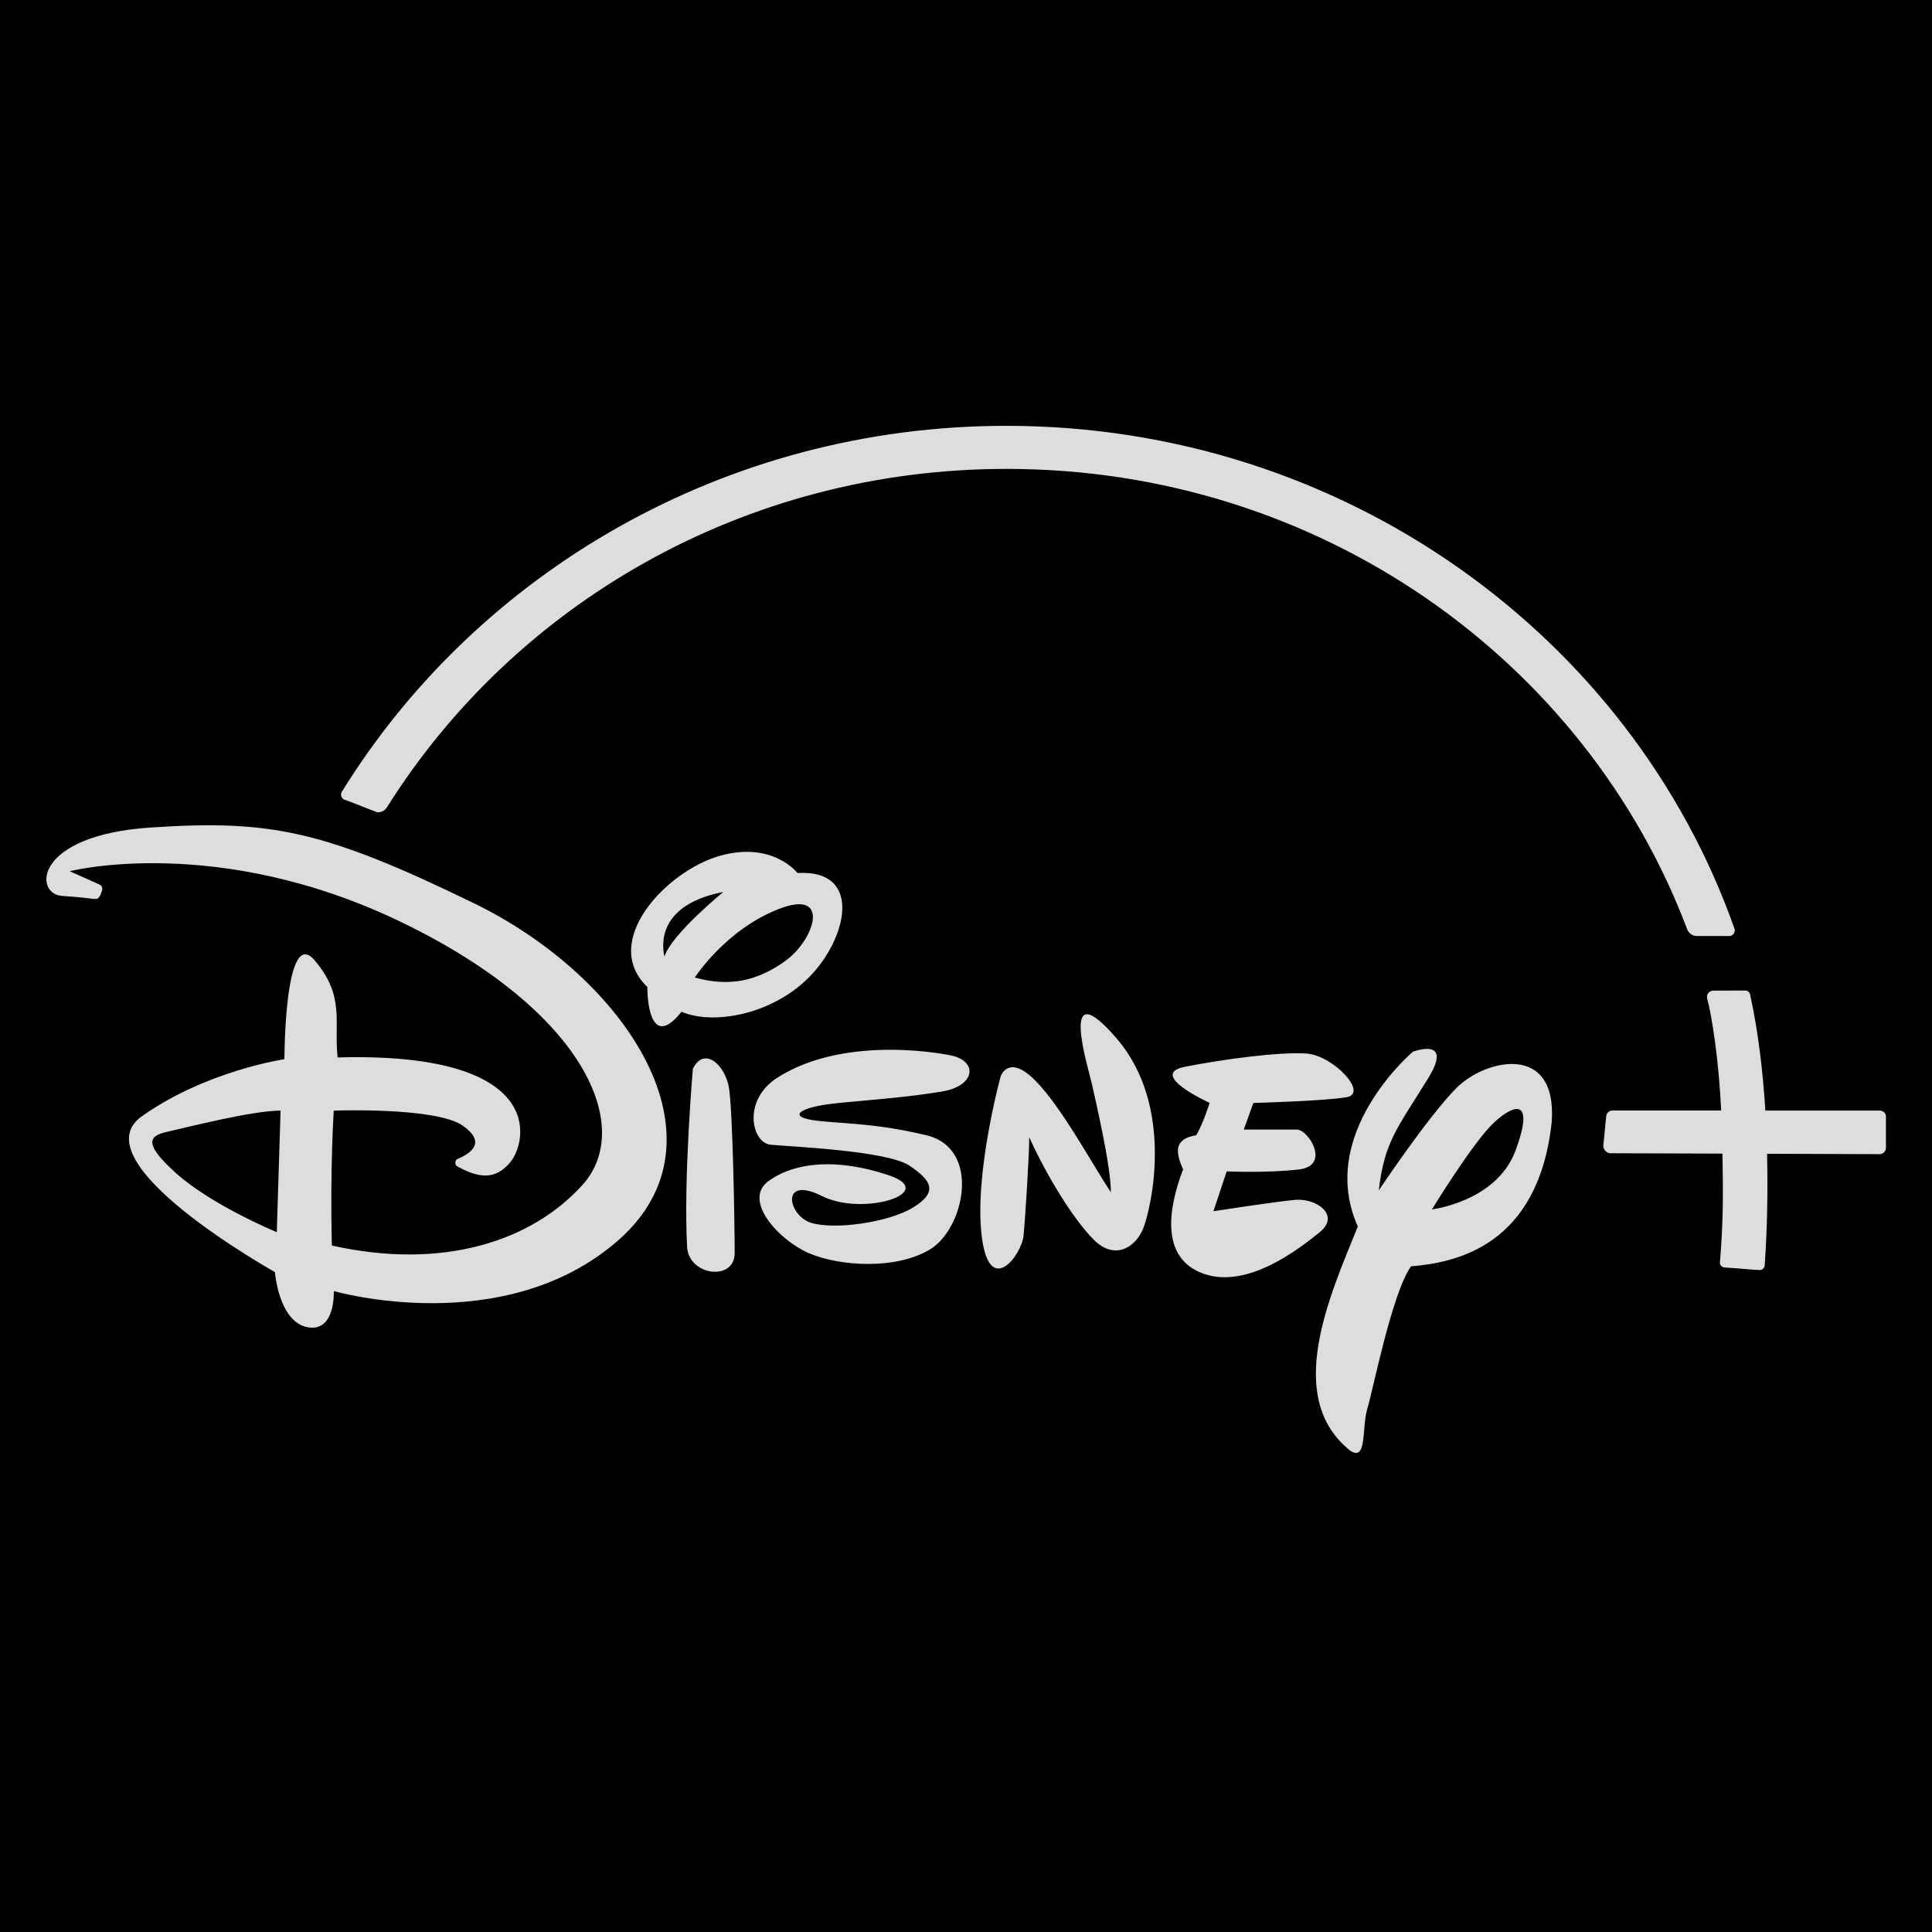
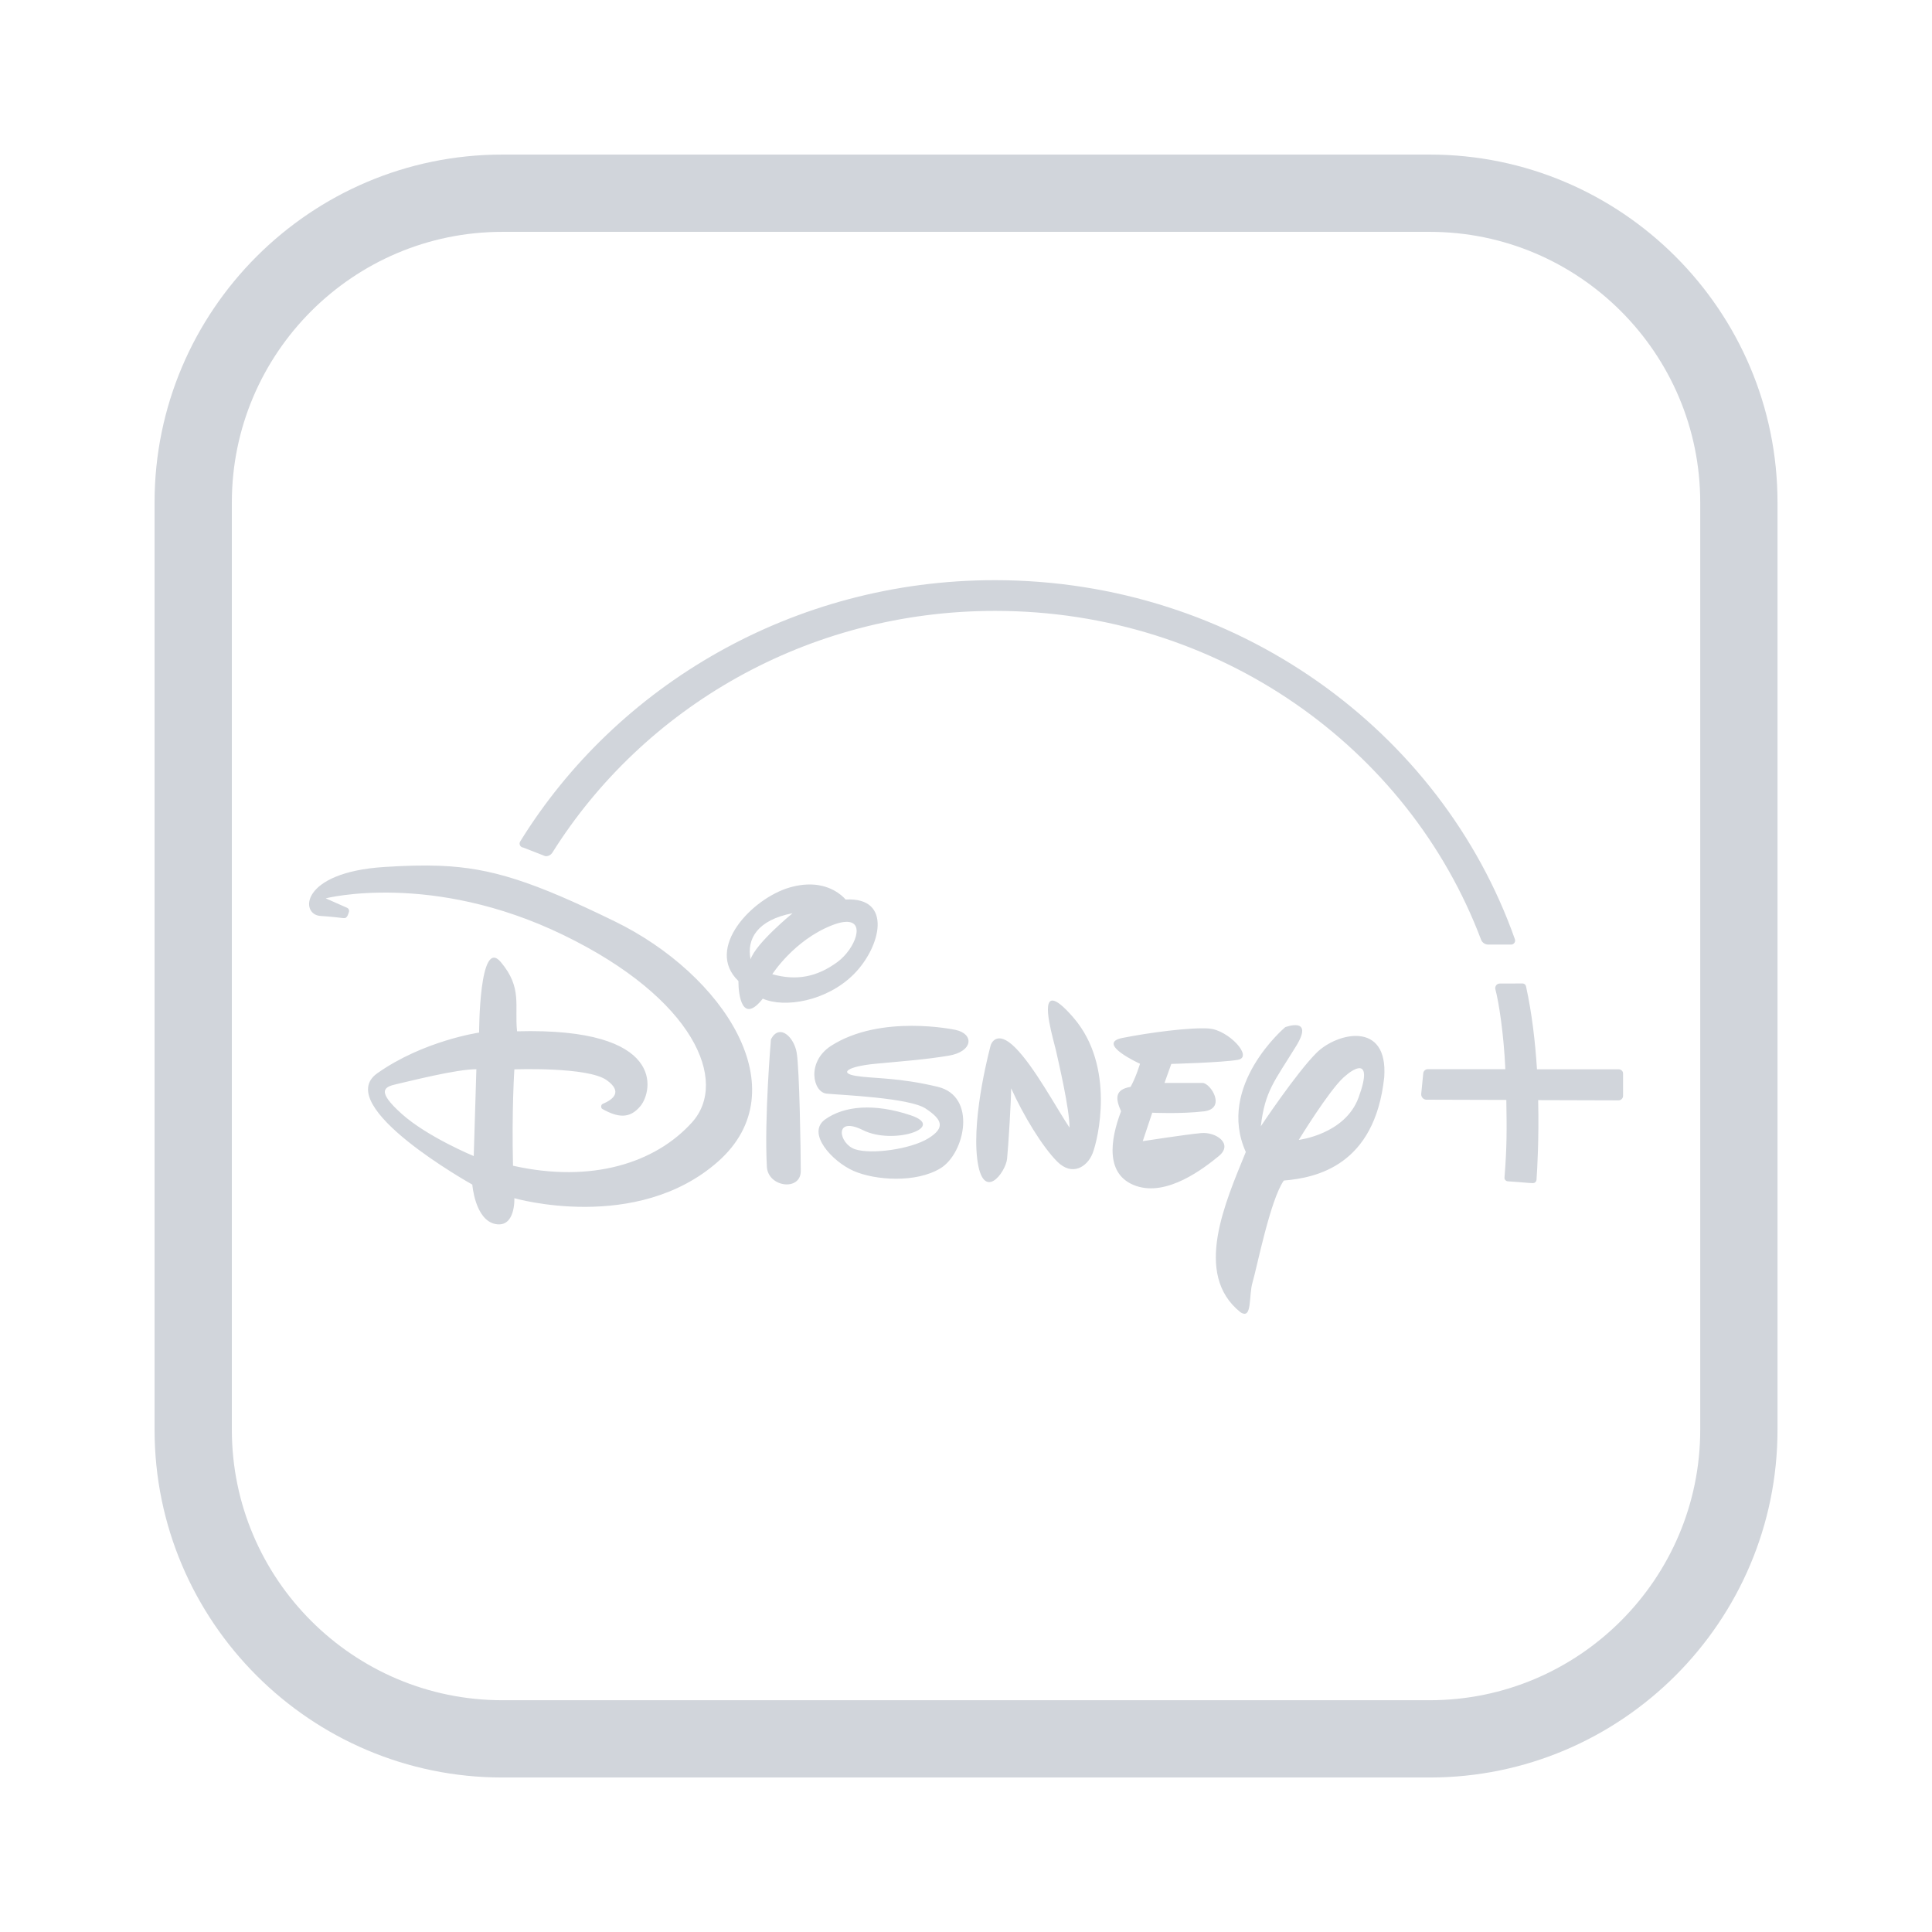
- <svg xmlns="http://www.w3.org/2000/svg" viewBox="0,0,255.99,255.99" width="500px" height="500px">
-   <g transform="translate(-51.19792,-51.19792) scale(1.4,1.4)">
-     <g fill="#dddddd" fill-rule="nonzero" stroke="none" stroke-width="1" stroke-linecap="butt" stroke-linejoin="miter" stroke-miterlimit="10" stroke-dasharray="" stroke-dashoffset="0" font-family="none" font-weight="none" font-size="none" text-anchor="none" style="mix-blend-mode: normal">
-       <path d="M36.57,219.42v-182.85h182.85v182.85z" id="bgRectangle" />
-     </g>
-     <g fill="#000000" fill-rule="nonzero" stroke="none" stroke-width="1" stroke-linecap="butt" stroke-linejoin="miter" stroke-miterlimit="10" stroke-dasharray="" stroke-dashoffset="0" font-family="none" font-weight="none" font-size="none" text-anchor="none" style="mix-blend-mode: normal">
-       <g transform="scale(5.12,5.12)">
-         <path d="M19.986,25.212c0,0 0.562,-0.878 1.545,-1.264c0.983,-0.386 0.667,0.562 0.141,0.948c-0.528,0.386 -1.055,0.492 -1.686,0.316zM20.512,23.631c-0.913,0.176 -1.194,0.667 -1.089,1.194c0.141,-0.421 1.089,-1.193 1.089,-1.194zM34.771,27.882c-0.387,0.351 -1.159,1.616 -1.159,1.616c0,0 1.194,-0.141 1.546,-1.089c0.35,-0.949 -0.001,-0.878 -0.387,-0.527zM10.398,28.83c0.667,0.597 1.861,1.089 1.861,1.089l0.07,-2.247c-0.526,0 -1.755,0.316 -2.072,0.386c-0.316,0.069 -0.527,0.175 0.141,0.772zM46,13v24c0,4.963 -4.038,9 -9,9h-24c-4.962,0 -9,-4.037 -9,-9v-24c0,-4.963 4.038,-9 9,-9h24c4.962,0 9,4.037 9,9zM13.541,21.934l0.572,0.223c0.073,0.006 0.143,-0.029 0.182,-0.091c2.349,-3.742 6.583,-6.256 11.456,-6.256c5.798,0 10.708,3.552 12.578,8.508c0.029,0.076 0.1,0.127 0.182,0.127h0.596c0.07,0 0.12,-0.071 0.097,-0.137c-1.904,-5.398 -7.217,-9.294 -13.46,-9.294c-5.214,0 -9.786,2.724 -12.282,6.764c-0.041,0.064 0.004,0.149 0.079,0.156zM15.911,23.843c-2.81,-1.37 -3.793,-1.546 -5.971,-1.405c-2.177,0.141 -2.177,1.229 -1.651,1.265c0.311,0.021 0.487,0.044 0.58,0.055c0.078,0.009 0.089,-0.011 0.115,-0.046c0.022,-0.03 0.032,-0.075 0.043,-0.102c0.019,-0.049 -0.003,-0.099 -0.047,-0.118c-0.045,-0.02 -0.55,-0.245 -0.55,-0.245c0,0 2.74,-0.702 6.146,0.948c3.406,1.65 4.285,3.793 3.337,4.847c-0.948,1.054 -2.599,1.581 -4.636,1.124c-0.035,-1.44 0.035,-2.494 0.035,-2.494c0,0 1.897,-0.07 2.389,0.281c0.42,0.3 0.174,0.497 -0.103,0.614c-0.047,0.02 -0.052,0.107 -0.009,0.132c0.393,0.218 0.706,0.269 0.99,-0.078c0.316,-0.386 0.667,-2.037 -3.196,-1.932c-0.07,-0.667 0.141,-1.124 -0.421,-1.791c-0.562,-0.67 -0.562,1.824 -0.562,1.824c0,0 -1.44,0.21 -2.634,1.054c-1.194,0.843 2.458,2.88 2.458,2.88c0,0 0.07,0.913 0.597,1.019c0.527,0.105 0.492,-0.667 0.492,-0.667c0,0 3.16,0.913 5.269,-0.948c2.106,-1.863 0.139,-4.848 -2.671,-6.217zM19.74,25.844c0.562,0.247 1.65,0.071 2.353,-0.632c0.702,-0.702 1.019,-2.002 -0.21,-1.932c0,0 -0.457,-0.597 -1.44,-0.316c-0.983,0.281 -2.212,1.581 -1.334,2.423c-0.001,0.386 0.105,1.124 0.631,0.457zM20.723,30.305c0,-0.527 -0.035,-2.634 -0.106,-3.056c-0.07,-0.421 -0.456,-0.773 -0.667,-0.351c0,0 -0.176,2.037 -0.106,3.301c0.036,0.528 0.879,0.632 0.879,0.106zM22.654,27.53c0.737,-0.07 1.265,-0.106 1.897,-0.21c0.632,-0.105 0.667,-0.562 0.175,-0.667c0,0 -1.932,-0.421 -3.231,0.421c-0.632,0.421 -0.457,1.194 -0.106,1.229c0.351,0.035 2.142,0.106 2.564,0.386c0.421,0.281 0.527,0.492 0.07,0.773c-0.457,0.281 -1.475,0.421 -1.897,0.281c-0.421,-0.141 -0.562,-0.878 0.21,-0.492c0.773,0.386 2.177,-0.07 1.229,-0.386c-0.948,-0.316 -1.72,-0.245 -2.212,0.106c-0.492,0.351 0.176,1.089 0.737,1.334c0.562,0.245 1.616,0.316 2.248,-0.07c0.632,-0.386 0.948,-1.861 -0.07,-2.107c-1.019,-0.245 -1.651,-0.21 -2.107,-0.281c-0.455,-0.071 -0.244,-0.246 0.493,-0.317zM27.783,26.338c-1.089,-1.265 -0.528,0.525 -0.457,0.841c0.07,0.316 0.351,1.51 0.351,2.002c-0.351,-0.527 -0.913,-1.581 -1.405,-2.072c-0.492,-0.492 -0.632,-0.07 -0.632,-0.07c0,0 -0.492,1.791 -0.351,2.95c0.141,1.159 0.737,0.351 0.773,0c0.035,-0.351 0.106,-1.51 0.106,-1.826c0.316,0.702 0.808,1.51 1.194,1.897c0.386,0.386 0.773,0.141 0.913,-0.21c0.14,-0.351 0.597,-2.248 -0.492,-3.512zM31.54,29.917c0.386,-0.316 -0.071,-0.631 -0.457,-0.595c-0.386,0.035 -1.51,0.21 -1.51,0.21l0.245,-0.737c0,0 0.737,0.035 1.334,-0.035c0.597,-0.07 0.176,-0.737 -0.035,-0.737c-0.21,0 -0.983,0 -0.983,0l0.176,-0.492c0,0 1.299,-0.035 1.72,-0.106c0.421,-0.07 -0.245,-0.773 -0.737,-0.808c-0.492,-0.035 -1.546,0.106 -2.248,0.245c-0.702,0.141 0.457,0.667 0.457,0.667c0,0 -0.106,0.351 -0.245,0.597c-0.421,0.07 -0.386,0.316 -0.245,0.632c-0.281,0.737 -0.421,1.651 0.386,1.932c0.808,0.28 1.756,-0.458 2.142,-0.773zM35.826,27.882c0.105,-1.476 -1.23,-1.159 -1.757,-0.632c-0.527,0.527 -1.44,1.897 -1.44,1.897c0.106,-0.913 0.351,-1.159 0.913,-2.072c0.48,-0.78 -0.281,-0.492 -0.281,-0.492c0,0 -1.791,1.51 -1.019,3.231c-0.527,1.299 -1.37,3.16 -0.141,4.144c0.316,0.21 0.21,-0.421 0.316,-0.773c0.106,-0.351 0.457,-2.142 0.808,-2.634c0.845,-0.07 2.355,-0.386 2.601,-2.669zM42.004,27.786c0.003,-0.063 -0.05,-0.115 -0.115,-0.115h-2.114c-0.044,-0.699 -0.128,-1.445 -0.282,-2.146c-0.009,-0.039 -0.041,-0.07 -0.081,-0.073c-0.287,0 -0.331,0.002 -0.601,0.002c-0.078,0.002 -0.131,0.075 -0.111,0.149c0.088,0.323 0.216,1.147 0.258,2.067h-2.008c-0.062,0 -0.114,0.051 -0.117,0.112l-0.053,0.532c-0.004,0.085 0.069,0.155 0.154,0.146l2.048,0.007c0.012,0.754 0.018,1.207 -0.046,2.004c-0.008,0.053 0.033,0.098 0.087,0.101c0.322,0.02 0.526,0.045 0.647,0.047c0.049,0.001 0.089,-0.036 0.093,-0.085c0.019,-0.256 0.068,-1.06 0.044,-2.064l2.08,0.007c0.065,0 0.117,-0.053 0.117,-0.118z" />
-       </g>
+ <svg xmlns="http://www.w3.org/2000/svg" viewBox="0,0,255.99,255.99" width="50px" height="50px">
+   <g fill="#d1d5db" fill-rule="nonzero" stroke="none" stroke-width="1" stroke-linecap="butt" stroke-linejoin="miter" stroke-miterlimit="10" stroke-dasharray="" stroke-dashoffset="0" font-family="none" font-weight="none" font-size="none" text-anchor="none" style="mix-blend-mode: normal">
+     <g transform="scale(5.12,5.12)">
+       <path d="M13,4c-4.962,0 -9,4.037 -9,9v24c0,4.963 4.038,9 9,9h24c4.962,0 9,-4.037 9,-9v-24c0,-4.963 -4.038,-9 -9,-9zM13,6h24c3.86,0 7,3.141 7,7v24c0,3.859 -3.14,7 -7,7h-24c-3.86,0 -7,-3.141 -7,-7v-24c0,-3.859 3.14,-7 7,-7zM25.742,15.014c-5.214,0 -9.785,2.724 -12.281,6.764c-0.04,0.064 0.005,0.15 0.08,0.156l0.572,0.223c0.073,0.006 0.142,-0.03 0.182,-0.092c2.349,-3.742 6.584,-6.256 11.457,-6.256c5.798,0 10.706,3.552 12.576,8.508c0.029,0.076 0.102,0.127 0.184,0.127h0.596c0.07,0 0.119,-0.071 0.096,-0.137c-1.906,-5.398 -7.218,-9.293 -13.461,-9.293zM11.396,22.406c-0.442,-0.018 -0.913,-0.004 -1.457,0.031c-2.178,0.141 -2.176,1.23 -1.65,1.266c0.311,0.021 0.487,0.044 0.58,0.055c0.078,0.009 0.089,-0.01 0.115,-0.045c0.022,-0.03 0.032,-0.077 0.043,-0.104c0.019,-0.049 -0.003,-0.098 -0.047,-0.117c-0.045,-0.02 -0.551,-0.244 -0.551,-0.244c0,0 2.74,-0.703 6.146,0.947c3.406,1.65 4.284,3.794 3.336,4.848c-0.948,1.054 -2.598,1.582 -4.635,1.125c-0.035,-1.44 0.035,-2.494 0.035,-2.494c0,0 1.897,-0.072 2.389,0.279c0.42,0.3 0.173,0.498 -0.104,0.615c-0.048,0.02 -0.051,0.106 -0.008,0.131c0.393,0.218 0.704,0.269 0.988,-0.078c0.316,-0.386 0.668,-2.037 -3.195,-1.932c-0.07,-0.667 0.142,-1.124 -0.42,-1.791c-0.562,-0.671 -0.562,1.824 -0.562,1.824c0,0 -1.441,0.209 -2.635,1.053c-1.194,0.844 2.459,2.881 2.459,2.881c0,0 0.069,0.914 0.596,1.02c0.527,0.105 0.492,-0.668 0.492,-0.668c0,0 3.161,0.914 5.27,-0.947c2.106,-1.863 0.138,-4.848 -2.672,-6.217c-2.107,-1.028 -3.187,-1.383 -4.514,-1.438zM21.082,22.895c-0.181,-0.016 -0.393,0 -0.639,0.07c-0.983,0.281 -2.212,1.58 -1.334,2.422c0,0.386 0.105,1.124 0.631,0.457c0.561,0.247 1.651,0.072 2.354,-0.631c0.702,-0.702 1.018,-2.004 -0.211,-1.934c0,0 -0.258,-0.335 -0.801,-0.385zM20.512,23.633c0,0 -0.947,0.771 -1.088,1.193c-0.106,-0.527 0.175,-1.018 1.088,-1.193zM21.84,23.861c0.591,-0.072 0.292,0.697 -0.168,1.035c-0.527,0.386 -1.055,0.492 -1.686,0.316c0,0 0.56,-0.879 1.543,-1.266c0.123,-0.048 0.226,-0.076 0.311,-0.086zM39.412,25.451c-0.287,0 -0.332,0.002 -0.602,0.002c-0.078,0.002 -0.131,0.076 -0.111,0.15c0.088,0.323 0.216,1.146 0.258,2.066h-2.008c-0.062,0 -0.114,0.05 -0.117,0.111l-0.053,0.533c-0.004,0.085 0.069,0.155 0.154,0.146l2.049,0.006c0.012,0.754 0.017,1.207 -0.047,2.004c-0.008,0.053 0.034,0.099 0.088,0.102c0.322,0.02 0.524,0.045 0.646,0.047c0.049,0.001 0.09,-0.037 0.094,-0.086c0.019,-0.256 0.066,-1.058 0.043,-2.062l2.08,0.006c0.065,0 0.117,-0.052 0.117,-0.117v-0.574c0.003,-0.063 -0.051,-0.113 -0.115,-0.113h-2.113c-0.044,-0.699 -0.129,-1.445 -0.283,-2.146c-0.008,-0.039 -0.04,-0.071 -0.08,-0.074zM27.242,25.893c-0.298,-0.015 0.031,1.05 0.084,1.287c0.07,0.316 0.352,1.51 0.352,2.002c-0.351,-0.527 -0.914,-1.581 -1.406,-2.072c-0.492,-0.492 -0.631,-0.07 -0.631,-0.07c0,0 -0.493,1.79 -0.352,2.949c0.141,1.159 0.737,0.351 0.773,0c0.035,-0.351 0.105,-1.51 0.105,-1.826c0.316,0.702 0.807,1.511 1.193,1.898c0.386,0.386 0.774,0.14 0.914,-0.211c0.141,-0.351 0.597,-2.248 -0.492,-3.512c-0.272,-0.316 -0.442,-0.44 -0.541,-0.445zM33.58,26.535c-0.13,-0.025 -0.32,0.047 -0.32,0.047c0,0 -1.792,1.509 -1.02,3.23c-0.527,1.299 -1.37,3.161 -0.141,4.145c0.316,0.21 0.21,-0.421 0.316,-0.773c0.106,-0.352 0.458,-2.141 0.809,-2.633c0.843,-0.07 2.352,-0.387 2.598,-2.67c0.107,-1.475 -1.226,-1.16 -1.754,-0.633c-0.527,0.527 -1.439,1.898 -1.439,1.898c0.106,-0.913 0.35,-1.159 0.912,-2.072c0.24,-0.39 0.169,-0.514 0.039,-0.539zM23.598,26.547c-0.645,0 -1.452,0.104 -2.102,0.525c-0.632,0.421 -0.456,1.195 -0.105,1.23c0.351,0.035 2.14,0.105 2.562,0.385c0.422,0.28 0.527,0.492 0.07,0.773c-0.457,0.281 -1.474,0.421 -1.896,0.281c-0.421,-0.141 -0.561,-0.878 0.211,-0.492c0.773,0.386 2.177,-0.071 1.229,-0.387c-0.948,-0.316 -1.721,-0.244 -2.213,0.107c-0.492,0.351 0.177,1.089 0.738,1.334c0.562,0.245 1.616,0.316 2.248,-0.07c0.632,-0.386 0.948,-1.861 -0.07,-2.107c-1.019,-0.245 -1.651,-0.21 -2.107,-0.281c-0.457,-0.07 -0.245,-0.245 0.492,-0.316c0.737,-0.07 1.264,-0.105 1.896,-0.209c0.632,-0.106 0.667,-0.563 0.176,-0.668c0,0 -0.484,-0.105 -1.129,-0.105zM31.293,26.617c-0.492,-0.035 -1.546,0.105 -2.248,0.244c-0.702,0.141 0.457,0.668 0.457,0.668c0,0 -0.105,0.352 -0.244,0.598c-0.421,0.07 -0.387,0.315 -0.246,0.631c-0.281,0.737 -0.42,1.651 0.387,1.932c0.808,0.281 1.755,-0.455 2.141,-0.771c0.386,-0.316 -0.07,-0.632 -0.457,-0.596c-0.386,0.035 -1.51,0.209 -1.51,0.209l0.246,-0.736c0,0 0.737,0.035 1.334,-0.035c0.597,-0.07 0.176,-0.736 -0.035,-0.736h-0.982l0.176,-0.492c0,0 1.298,-0.034 1.719,-0.105c0.421,-0.07 -0.244,-0.774 -0.736,-0.809zM20.135,26.717c-0.067,0.02 -0.131,0.076 -0.184,0.182c0,0 -0.175,2.037 -0.105,3.301c0.035,0.527 0.877,0.631 0.877,0.105c0,-0.527 -0.034,-2.635 -0.105,-3.057c-0.052,-0.316 -0.282,-0.59 -0.482,-0.531zM35.154,27.645c0.166,-0.023 0.221,0.171 0.002,0.764c-0.351,0.948 -1.545,1.09 -1.545,1.09c0,0 0.772,-1.264 1.158,-1.615c0.145,-0.132 0.285,-0.224 0.385,-0.238zM12.328,27.67l-0.068,2.248c0,0 -1.194,-0.493 -1.861,-1.09c-0.667,-0.597 -0.457,-0.7 -0.141,-0.771c0.316,-0.07 1.544,-0.387 2.07,-0.387z" />
    </g>
  </g>
</svg>
